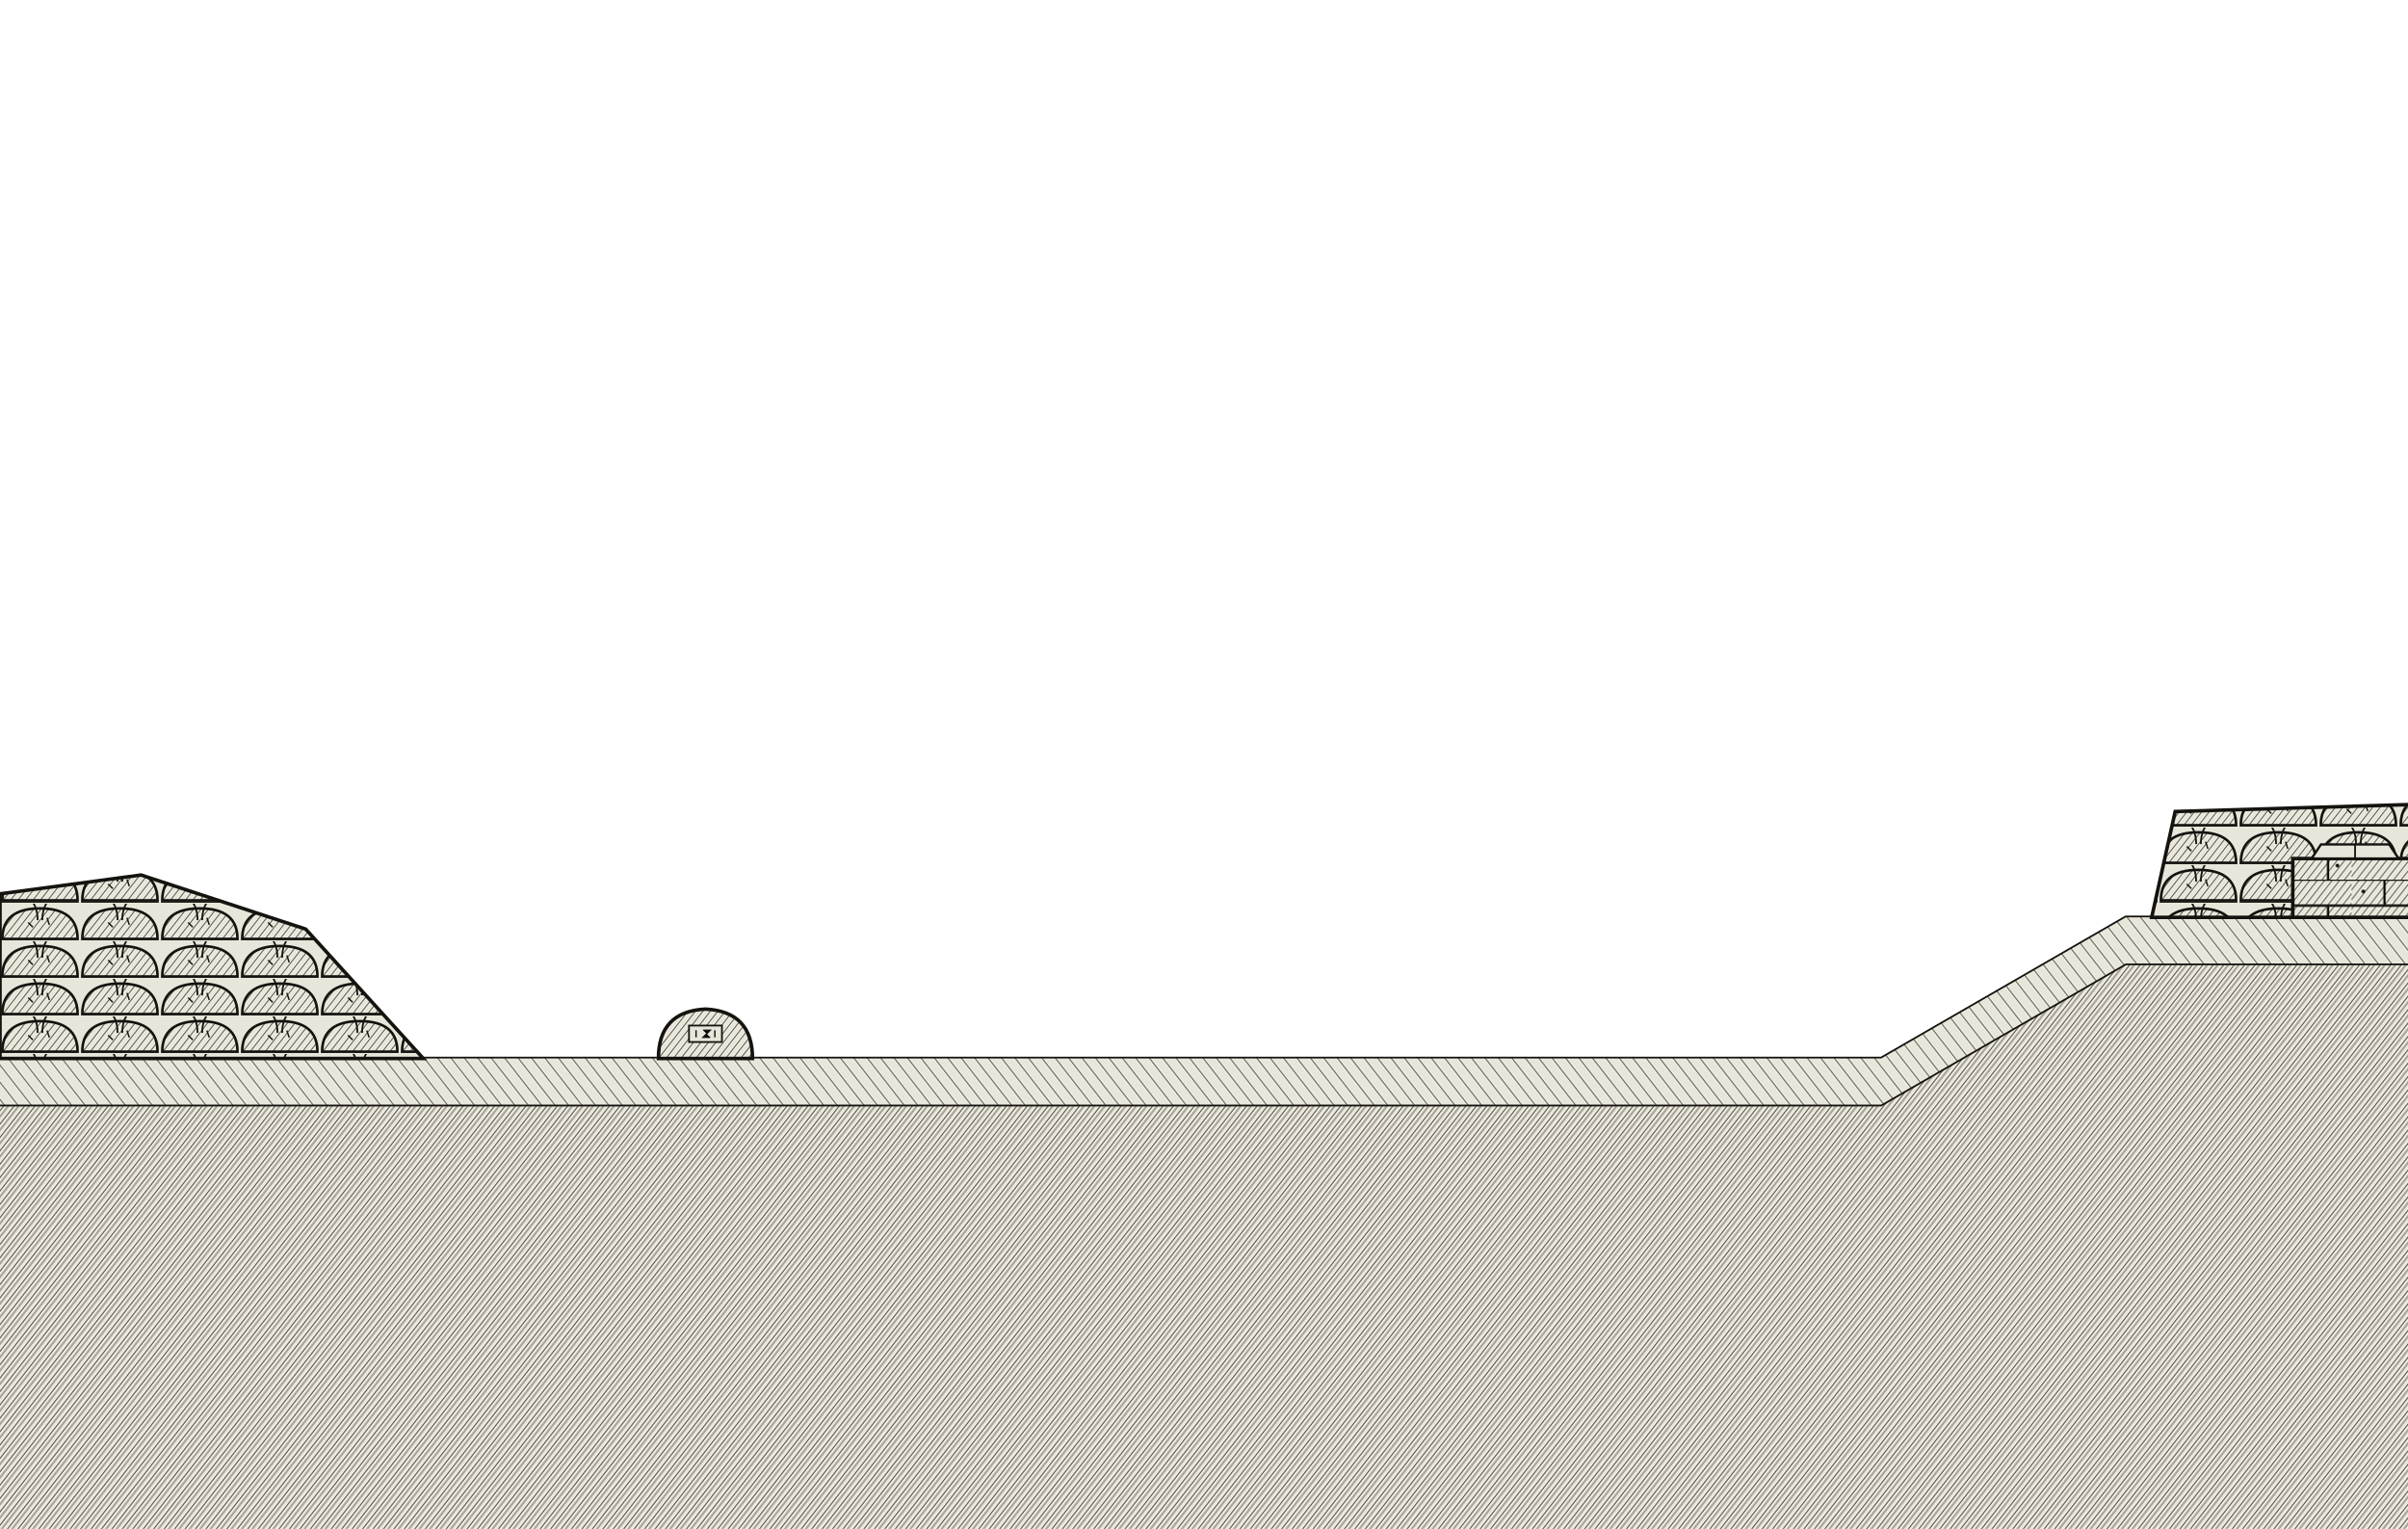
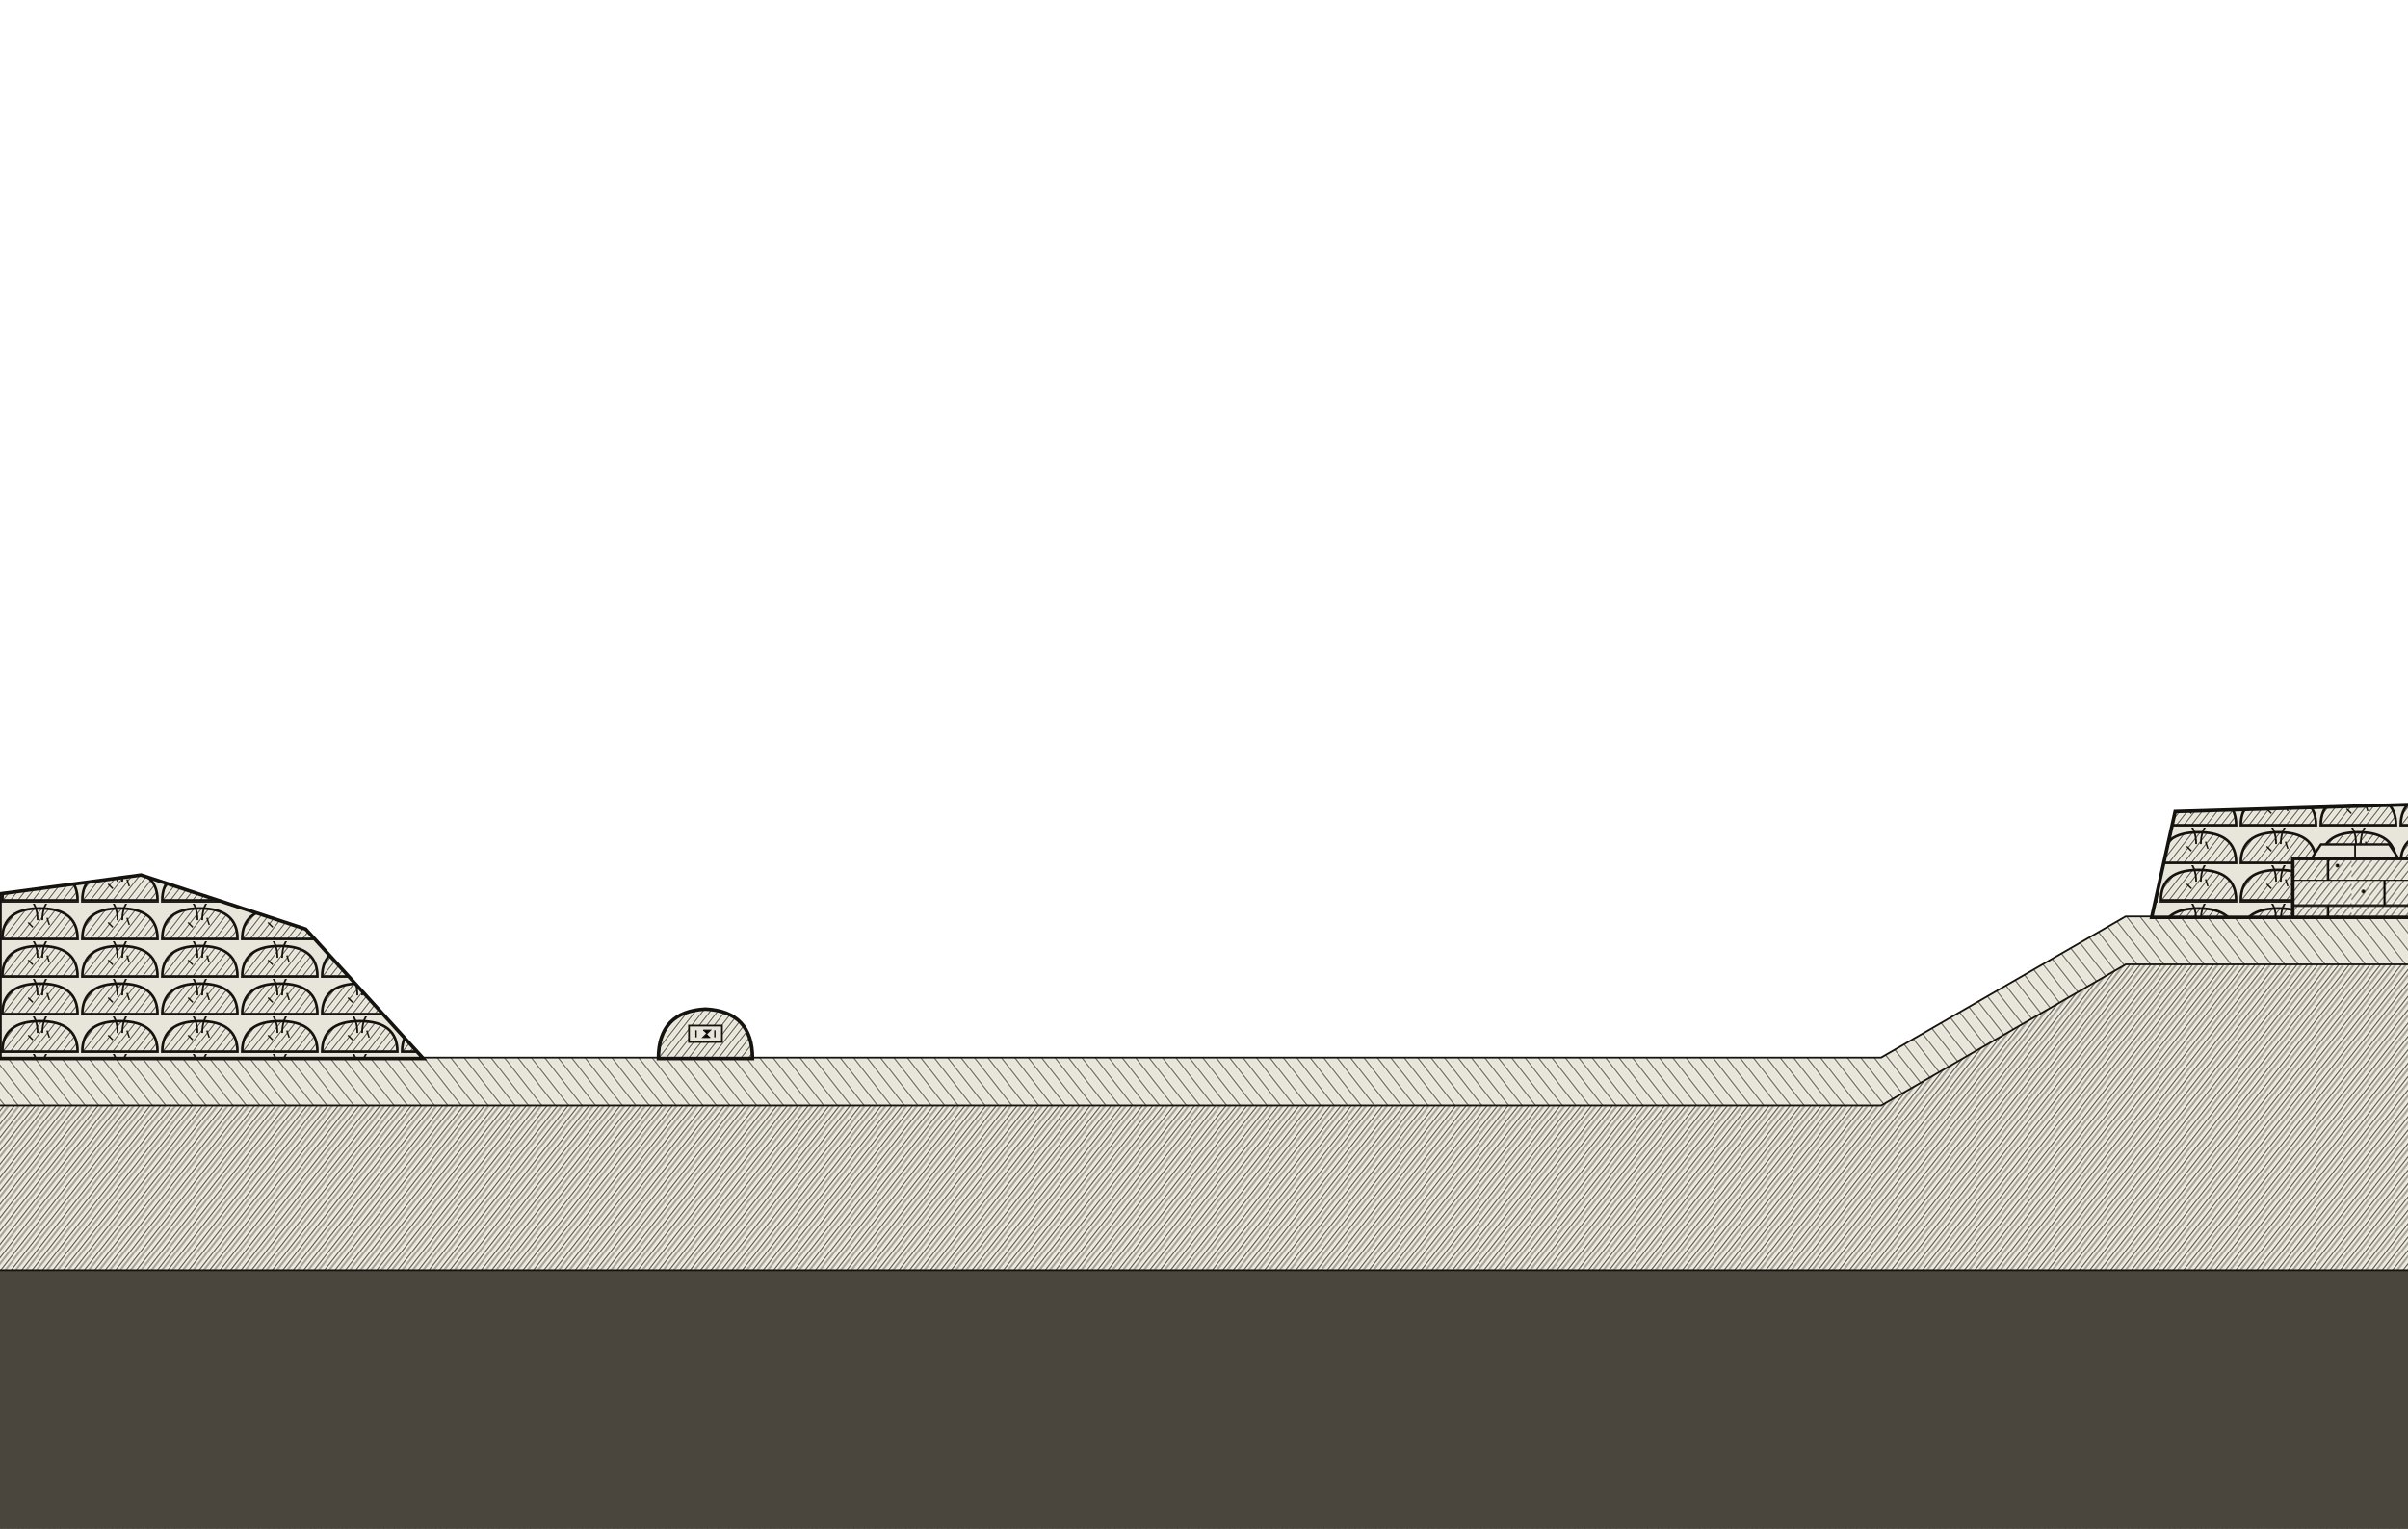
<svg xmlns="http://www.w3.org/2000/svg" width="2048" height="1300" viewBox="0 0 2048 1300">
  <defs>
    <pattern id="h1" width="5" height="5" patternUnits="userSpaceOnUse" patternTransform="rotate(38)">
      <rect width="5" height="5" fill="#E8E5DA" />
      <line x1="0" y1="0" x2="0" y2="5" stroke="#15130F" stroke-width="1" />
    </pattern>
    <pattern id="h2" width="4" height="4" patternUnits="userSpaceOnUse" patternTransform="rotate(38)">
      <rect width="4" height="4" fill="#E8E5DA" />
      <line x1="0" y1="0" x2="0" y2="4" stroke="#15130F" stroke-width="1.1" />
      <line x1="0" y1="2" x2="4" y2="2" stroke="#15130F" stroke-width=".8" />
    </pattern>
    <pattern id="v1" width="5" height="5" patternUnits="userSpaceOnUse" patternTransform="rotate(38)">
      <line x1="0" y1="0" x2="0" y2="5" stroke="#15130F" stroke-width="1" />
    </pattern>
    <pattern id="v2" width="4" height="4" patternUnits="userSpaceOnUse" patternTransform="rotate(38)">
      <line x1="0" y1="0" x2="0" y2="4" stroke="#15130F" stroke-width="1.1" />
      <line x1="0" y1="2" x2="4" y2="2" stroke="#15130F" stroke-width=".8" />
    </pattern>
    <pattern id="terre" width="7" height="7" patternUnits="userSpaceOnUse" patternTransform="rotate(38)">
      <rect width="7" height="7" fill="#E8E5DA" />
      <line x1="0" y1="0" x2="0" y2="7" stroke="#15130F" stroke-width="1.1" />
      <line x1="3.5" y1="0" x2="3.5" y2="7" stroke="#15130F" stroke-width=".5" />
    </pattern>
    <pattern id="sacs" width="68" height="32" patternUnits="userSpaceOnUse">
      <rect width="68" height="32" fill="#E8E5DA" />
      <path d="M2 30 Q2 4 34 4 Q66 4 66 30 Z" fill="url(#h1)" stroke="#15130F" stroke-width="2.2" />
      <path d="M-32 14 Q-32 -12 0 -12 Q32 -12 32 14 M36 14 Q36 -12 68 -12" fill="none" stroke="#15130F" stroke-width="1.5" />
      <path d="M24 16 L28 20 M40 12 L42 18" stroke="#15130F" stroke-width="1.2" />
    </pattern>
    <pattern id="planches" width="80" height="44" patternUnits="userSpaceOnUse">
      <rect width="80" height="44" fill="url(#h1)" />
      <path d="M0 0 H80 M0 22 H80 M28 0 V22 M60 22 V44" stroke="#15130F" stroke-width="2" />
      <circle cx="10" cy="10" r="1.6" fill="#15130F" />
      <circle cx="68" cy="32" r="1.6" fill="#15130F" />
    </pattern>
    <pattern id="caille" width="36" height="40" patternUnits="userSpaceOnUse">
      <rect width="36" height="40" fill="#E8E5DA" />
      <rect x="2" y="2" width="28" height="36" fill="url(#h1)" stroke="#15130F" stroke-width="2" />
    </pattern>
    <pattern id="boue" width="9" height="9" patternUnits="userSpaceOnUse" patternTransform="rotate(-38)">
      <rect width="9" height="9" fill="#E8E5DA" />
      <line x1="0" y1="0" x2="0" y2="9" stroke="#15130F" stroke-width="1" />
    </pattern>
  </defs>
  <path d="M0 900 L1600 900 L1808 780 L3400 780 L3608 900 L12000 900 L12277 1060 L13600 1060 L13877 900 L16320 900 L16320 1300 L0 1300 Z" fill="url(#terre)" />
+   <rect x="0" y="1080" width="11600" height="220" fill="#4A463D" />
+   <rect x="14300" y="1080" width="2020" height="220" fill="#4A463D" />
+   <path d="M0 1080 H11600 M14300 1080 H16320" stroke="#15130F" stroke-width="1.5" />
  <path d="M0 900 L1600 900 L1808 780 L3400 780 L3608 900 L12000 900 L12277 1060 L13600 1060 L13877 900 L16320 900" fill="none" stroke="#15130F" stroke-width="3" />
  <path d="M0 900 L1600 900 L1808 780 L3400 780 L3608 900 L12000 900 L12277 1060 L13600 1060 L13877 900 L16320 900 L16320 940 L13877 940 L13600 1100 L12277 1100 L12000 940 L3608 940 L3400 820 L1808 820 L1600 940 L0 940 Z" fill="url(#boue)" />
  <path d="M0 940 L1600 940 L1808 820 L3400 820 L3608 940 L12000 940 L12277 1100 L13600 1100 L13877 940 L16320 940" fill="none" stroke="#15130F" stroke-width="1.5" />
  <path d="M0 900 L0 760 L120 744 L260 790 L360 900 Z" fill="url(#sacs)" stroke="#15130F" stroke-width="3" />
  <path d="M560 900 Q560 860 600 858 Q640 860 640 900 Z" fill="url(#h1)" stroke="#15130F" stroke-width="3" />
  <rect x="586" y="872" width="28" height="14" fill="#E8E5DA" stroke="#15130F" stroke-width="1.5" />
  <path d="M592 876 L592 882 M598 876 L604 876 L598 882 L604 882 M608 876 L608 882" stroke="#15130F" stroke-width="1.2" />
  <path d="M1830 780 L1850 690 L2120 682 L2140 780 Z" fill="url(#sacs)" stroke="#15130F" stroke-width="3" />
  <path d="M2760 780 L2770 700 L3080 694 L3100 780 Z" fill="url(#sacs)" stroke="#15130F" stroke-width="3" />
  <rect x="1950" y="730" width="100" height="50" fill="url(#planches)" stroke="#15130F" stroke-width="3" />
  <path d="M1966 730 L1974 718 L2032 718 L2040 730 Z" fill="#E8E5DA" stroke="#15130F" stroke-width="2" />
  <path d="M2003 718 L2003 730" stroke="#15130F" stroke-width="1.5" />
  <rect x="2378" y="736" width="44" height="44" fill="url(#h2)" stroke="#15130F" stroke-width="3" />
  <path d="M2378 736 L2370 718 M2422 736 L2430 720" stroke="#15130F" stroke-width="2" />
  <rect x="2394" y="748" width="12" height="22" fill="#E8E5DA" stroke="#15130F" stroke-width="1.6" />
  <path d="M2400 746 Q2394 736 2400 724 Q2406 736 2400 746 Z" fill="#E8E5DA" stroke="#15130F" stroke-width="1.6" />
  <path d="M2580 780 Q2590 690 2650 684 Q2712 690 2720 780 Z" fill="#15130F" />
  <path d="M2570 700 L2732 716 M2600 684 L2640 746" stroke="#15130F" stroke-width="12" />
  <path d="M2572 700 L2730 716" stroke="#E8E5DA" stroke-width="2" stroke-dasharray="10 14" />
  <path d="M2958 780.0 L2998 610.0 M3002 780.0 L2962 610.0" stroke="#15130F" stroke-width="7" />
  <path d="M3028 780.0 L3068 621.0 M3072 780.0 L3032 621.0" stroke="#15130F" stroke-width="7" />
  <path d="M3098 780.0 L3138 605.0 M3142 780.0 L3102 605.0" stroke="#15130F" stroke-width="7" />
  <path d="M3168 780.0 L3208 589.0 M3212 780.0 L3172 589.0" stroke="#15130F" stroke-width="7" />
  <path d="M3308 780.0 L3348 627.0 M3352 780.0 L3312 627.0" stroke="#15130F" stroke-width="7" />
  <path d="M3378 780.0 L3418 626.0 M3422 780.0 L3382 626.0" stroke="#15130F" stroke-width="7" />
  <path d="M3448 820.385 L3488 636.385 M3492 820.385 L3452 636.385" stroke="#15130F" stroke-width="7" />
  <path d="M3518 860.769 L3558 704.769 M3562 860.769 L3522 704.769" stroke="#15130F" stroke-width="7" />
  <path d="M2980 720 Q3015 733 3050 721" fill="none" stroke="#15130F" stroke-width="2.2" />
  <path d="M2999 732 L3007 740 M3007 732 L2999 740" stroke="#15130F" stroke-width="1.4" />
  <path d="M3023 732 L3031 740 M3031 732 L3023 740" stroke="#15130F" stroke-width="1.4" />
  <path d="M2980 670 Q3015 690 3050 666" fill="none" stroke="#15130F" stroke-width="2.2" />
  <path d="M2999 682 L3007 690 M3007 682 L2999 690" stroke="#15130F" stroke-width="1.4" />
  <path d="M3023 682 L3031 690 M3031 682 L3023 690" stroke="#15130F" stroke-width="1.4" />
  <path d="M2980 625 Q3015 639 3050 624" fill="none" stroke="#15130F" stroke-width="2.2" />
  <path d="M2999 637 L3007 645 M3007 637 L2999 645" stroke="#15130F" stroke-width="1.4" />
  <path d="M3023 637 L3031 645 M3031 637 L3023 645" stroke="#15130F" stroke-width="1.4" />
  <path d="M3050 720 Q3085 741 3120 718" fill="none" stroke="#15130F" stroke-width="2.2" />
  <path d="M3069 732 L3077 740 M3077 732 L3069 740" stroke="#15130F" stroke-width="1.4" />
  <path d="M3093 732 L3101 740 M3101 732 L3093 740" stroke="#15130F" stroke-width="1.4" />
  <path d="M3050 670 Q3085 694 3120 668" fill="none" stroke="#15130F" stroke-width="2.2" />
  <path d="M3069 682 L3077 690 M3077 682 L3069 690" stroke="#15130F" stroke-width="1.4" />
  <path d="M3093 682 L3101 690 M3101 682 L3093 690" stroke="#15130F" stroke-width="1.4" />
  <path d="M3050 625 Q3085 639 3120 628" fill="none" stroke="#15130F" stroke-width="2.2" />
  <path d="M3069 637 L3077 645 M3077 637 L3069 645" stroke="#15130F" stroke-width="1.4" />
  <path d="M3093 637 L3101 645 M3101 637 L3093 645" stroke="#15130F" stroke-width="1.4" />
  <path d="M3400 720 Q3435 733 3470 724" fill="none" stroke="#15130F" stroke-width="2.2" />
  <path d="M3419 732 L3427 740 M3427 732 L3419 740" stroke="#15130F" stroke-width="1.4" />
  <path d="M3443 732 L3451 740 M3451 732 L3443 740" stroke="#15130F" stroke-width="1.4" />
  <path d="M3400 670 Q3435 681 3470 668" fill="none" stroke="#15130F" stroke-width="2.2" />
  <path d="M3419 682 L3427 690 M3427 682 L3419 690" stroke="#15130F" stroke-width="1.4" />
  <path d="M3443 682 L3451 690 M3451 682 L3443 690" stroke="#15130F" stroke-width="1.4" />
  <path d="M3400 625 Q3435 638 3470 626" fill="none" stroke="#15130F" stroke-width="2.2" />
  <path d="M3419 637 L3427 645 M3427 637 L3419 645" stroke="#15130F" stroke-width="1.4" />
  <path d="M3443 637 L3451 645 M3451 637 L3443 645" stroke="#15130F" stroke-width="1.4" />
  <path d="M3470 760 Q3505 774 3540 762" fill="none" stroke="#15130F" stroke-width="2.2" />
  <path d="M3489 772 L3497 780 M3497 772 L3489 780" stroke="#15130F" stroke-width="1.4" />
  <path d="M3513 772 L3521 780 M3521 772 L3513 780" stroke="#15130F" stroke-width="1.4" />
  <path d="M3470 710 Q3505 720 3540 713" fill="none" stroke="#15130F" stroke-width="2.2" />
  <path d="M3489 722 L3497 730 M3497 722 L3489 730" stroke="#15130F" stroke-width="1.4" />
  <path d="M3513 722 L3521 730 M3521 722 L3513 730" stroke="#15130F" stroke-width="1.4" />
  <path d="M3470 665 Q3505 683 3540 667" fill="none" stroke="#15130F" stroke-width="2.2" />
  <path d="M3489 677 L3497 685 M3497 677 L3489 685" stroke="#15130F" stroke-width="1.4" />
  <path d="M3513 677 L3521 685 M3521 677 L3513 685" stroke="#15130F" stroke-width="1.4" />
  <path d="M3180 670 Q3240 740.0 3254 772.0" fill="none" stroke="#15130F" stroke-width="1.6" stroke-dasharray="7 6" />
  <path d="M4998 900.0 L5038 722.0 M5042 900.0 L5002 722.0" stroke="#15130F" stroke-width="7" />
  <path d="M5068 900.0 L5108 715.0 M5112 900.0 L5072 715.0" stroke="#15130F" stroke-width="7" />
  <path d="M5138 900.0 L5178 701.0 M5182 900.0 L5142 701.0" stroke="#15130F" stroke-width="7" />
  <path d="M5278 900.0 L5318 721.0 M5322 900.0 L5282 721.0" stroke="#15130F" stroke-width="7" />
  <path d="M5348 900.0 L5388 722.0 M5392 900.0 L5352 722.0" stroke="#15130F" stroke-width="7" />
  <path d="M5418 900.0 L5458 718.0 M5462 900.0 L5422 718.0" stroke="#15130F" stroke-width="7" />
  <path d="M5020 840 Q5055 854 5090 839" fill="none" stroke="#15130F" stroke-width="2.2" />
  <path d="M5039 852 L5047 860 M5047 852 L5039 860" stroke="#15130F" stroke-width="1.4" />
  <path d="M5063 852 L5071 860 M5071 852 L5063 860" stroke="#15130F" stroke-width="1.4" />
  <path d="M5020 790 Q5055 801 5090 791" fill="none" stroke="#15130F" stroke-width="2.2" />
  <path d="M5039 802 L5047 810 M5047 802 L5039 810" stroke="#15130F" stroke-width="1.4" />
  <path d="M5063 802 L5071 810 M5071 802 L5063 810" stroke="#15130F" stroke-width="1.4" />
  <path d="M5020 745 Q5055 768 5090 746" fill="none" stroke="#15130F" stroke-width="2.2" />
  <path d="M5039 757 L5047 765 M5047 757 L5039 765" stroke="#15130F" stroke-width="1.4" />
  <path d="M5063 757 L5071 765 M5071 757 L5063 765" stroke="#15130F" stroke-width="1.4" />
  <path d="M5090 840 Q5125 865 5160 837" fill="none" stroke="#15130F" stroke-width="2.2" />
  <path d="M5109 852 L5117 860 M5117 852 L5109 860" stroke="#15130F" stroke-width="1.4" />
  <path d="M5133 852 L5141 860 M5141 852 L5133 860" stroke="#15130F" stroke-width="1.4" />
  <path d="M5090 790 Q5125 803 5160 792" fill="none" stroke="#15130F" stroke-width="2.2" />
  <path d="M5109 802 L5117 810 M5117 802 L5109 810" stroke="#15130F" stroke-width="1.4" />
  <path d="M5133 802 L5141 810 M5141 802 L5133 810" stroke="#15130F" stroke-width="1.4" />
  <path d="M5090 745 Q5125 767 5160 749" fill="none" stroke="#15130F" stroke-width="2.2" />
  <path d="M5109 757 L5117 765 M5117 757 L5109 765" stroke="#15130F" stroke-width="1.4" />
  <path d="M5133 757 L5141 765 M5141 757 L5133 765" stroke="#15130F" stroke-width="1.4" />
  <path d="M5300 840 Q5335 861 5370 836" fill="none" stroke="#15130F" stroke-width="2.2" />
  <path d="M5319 852 L5327 860 M5327 852 L5319 860" stroke="#15130F" stroke-width="1.4" />
  <path d="M5343 852 L5351 860 M5351 852 L5343 860" stroke="#15130F" stroke-width="1.4" />
  <path d="M5300 790 Q5335 812 5370 788" fill="none" stroke="#15130F" stroke-width="2.2" />
  <path d="M5319 802 L5327 810 M5327 802 L5319 810" stroke="#15130F" stroke-width="1.4" />
  <path d="M5343 802 L5351 810 M5351 802 L5343 810" stroke="#15130F" stroke-width="1.4" />
  <path d="M5300 745 Q5335 758 5370 745" fill="none" stroke="#15130F" stroke-width="2.2" />
  <path d="M5319 757 L5327 765 M5327 757 L5319 765" stroke="#15130F" stroke-width="1.4" />
  <path d="M5343 757 L5351 765 M5351 757 L5343 765" stroke="#15130F" stroke-width="1.4" />
  <path d="M5370 840 Q5405 853 5440 842" fill="none" stroke="#15130F" stroke-width="2.2" />
  <path d="M5389 852 L5397 860 M5397 852 L5389 860" stroke="#15130F" stroke-width="1.4" />
  <path d="M5413 852 L5421 860 M5421 852 L5413 860" stroke="#15130F" stroke-width="1.4" />
  <path d="M5370 790 Q5405 812 5440 788" fill="none" stroke="#15130F" stroke-width="2.2" />
  <path d="M5389 802 L5397 810 M5397 802 L5389 810" stroke="#15130F" stroke-width="1.4" />
  <path d="M5413 802 L5421 810 M5421 802 L5413 810" stroke="#15130F" stroke-width="1.4" />
  <path d="M5370 745 Q5405 761 5440 744" fill="none" stroke="#15130F" stroke-width="2.2" />
  <path d="M5389 757 L5397 765 M5397 757 L5389 765" stroke="#15130F" stroke-width="1.4" />
  <path d="M5413 757 L5421 765 M5421 757 L5413 765" stroke="#15130F" stroke-width="1.4" />
  <path d="M5165 790 Q5210 860.0 5224 892.0" fill="none" stroke="#15130F" stroke-width="1.6" stroke-dasharray="7 6" />
  <path d="M9798 900.0 L9838 720.0 M9842 900.0 L9802 720.0" stroke="#15130F" stroke-width="7" />
  <path d="M9868 900.0 L9908 733.0 M9912 900.0 L9872 733.0" stroke="#15130F" stroke-width="7" />
  <path d="M9938 900.0 L9978 708.0 M9982 900.0 L9942 708.0" stroke="#15130F" stroke-width="7" />
  <path d="M10078 900.0 L10118 717.0 M10122 900.0 L10082 717.0" stroke="#15130F" stroke-width="7" />
  <path d="M10148 900.0 L10188 708.0 M10192 900.0 L10152 708.0" stroke="#15130F" stroke-width="7" />
  <path d="M10218 900.0 L10258 728.0 M10262 900.0 L10222 728.0" stroke="#15130F" stroke-width="7" />
  <path d="M9820 840 Q9855 853 9890 841" fill="none" stroke="#15130F" stroke-width="2.2" />
  <path d="M9839 852 L9847 860 M9847 852 L9839 860" stroke="#15130F" stroke-width="1.4" />
  <path d="M9863 852 L9871 860 M9871 852 L9863 860" stroke="#15130F" stroke-width="1.4" />
  <path d="M9820 790 Q9855 801 9890 787" fill="none" stroke="#15130F" stroke-width="2.2" />
  <path d="M9839 802 L9847 810 M9847 802 L9839 810" stroke="#15130F" stroke-width="1.4" />
  <path d="M9863 802 L9871 810 M9871 802 L9863 810" stroke="#15130F" stroke-width="1.4" />
  <path d="M9820 745 Q9855 758 9890 747" fill="none" stroke="#15130F" stroke-width="2.2" />
  <path d="M9839 757 L9847 765 M9847 757 L9839 765" stroke="#15130F" stroke-width="1.4" />
  <path d="M9863 757 L9871 765 M9871 757 L9863 765" stroke="#15130F" stroke-width="1.4" />
  <path d="M9890 840 Q9925 851 9960 837" fill="none" stroke="#15130F" stroke-width="2.2" />
  <path d="M9909 852 L9917 860 M9917 852 L9909 860" stroke="#15130F" stroke-width="1.4" />
  <path d="M9933 852 L9941 860 M9941 852 L9933 860" stroke="#15130F" stroke-width="1.4" />
  <path d="M9890 790 Q9925 807 9960 788" fill="none" stroke="#15130F" stroke-width="2.2" />
  <path d="M9909 802 L9917 810 M9917 802 L9909 810" stroke="#15130F" stroke-width="1.4" />
  <path d="M9933 802 L9941 810 M9941 802 L9933 810" stroke="#15130F" stroke-width="1.4" />
  <path d="M9890 745 Q9925 758 9960 746" fill="none" stroke="#15130F" stroke-width="2.2" />
  <path d="M9909 757 L9917 765 M9917 757 L9909 765" stroke="#15130F" stroke-width="1.4" />
  <path d="M9933 757 L9941 765 M9941 757 L9933 765" stroke="#15130F" stroke-width="1.4" />
  <path d="M10100 840 Q10135 852 10170 842" fill="none" stroke="#15130F" stroke-width="2.2" />
  <path d="M10119 852 L10127 860 M10127 852 L10119 860" stroke="#15130F" stroke-width="1.4" />
  <path d="M10143 852 L10151 860 M10151 852 L10143 860" stroke="#15130F" stroke-width="1.4" />
  <path d="M10100 790 Q10135 811 10170 789" fill="none" stroke="#15130F" stroke-width="2.2" />
  <path d="M10119 802 L10127 810 M10127 802 L10119 810" stroke="#15130F" stroke-width="1.4" />
  <path d="M10143 802 L10151 810 M10151 802 L10143 810" stroke="#15130F" stroke-width="1.4" />
  <path d="M10100 745 Q10135 770 10170 746" fill="none" stroke="#15130F" stroke-width="2.2" />
  <path d="M10119 757 L10127 765 M10127 757 L10119 765" stroke="#15130F" stroke-width="1.4" />
  <path d="M10143 757 L10151 765 M10151 757 L10143 765" stroke="#15130F" stroke-width="1.4" />
  <path d="M10170 840 Q10205 852 10240 837" fill="none" stroke="#15130F" stroke-width="2.2" />
  <path d="M10189 852 L10197 860 M10197 852 L10189 860" stroke="#15130F" stroke-width="1.4" />
  <path d="M10213 852 L10221 860 M10221 852 L10213 860" stroke="#15130F" stroke-width="1.4" />
  <path d="M10170 790 Q10205 813 10240 793" fill="none" stroke="#15130F" stroke-width="2.2" />
  <path d="M10189 802 L10197 810 M10197 802 L10189 810" stroke="#15130F" stroke-width="1.4" />
  <path d="M10213 802 L10221 810 M10221 802 L10213 810" stroke="#15130F" stroke-width="1.4" />
  <path d="M10170 745 Q10205 766 10240 749" fill="none" stroke="#15130F" stroke-width="2.2" />
  <path d="M10189 757 L10197 765 M10197 757 L10189 765" stroke="#15130F" stroke-width="1.4" />
  <path d="M10213 757 L10221 765 M10221 757 L10213 765" stroke="#15130F" stroke-width="1.4" />
  <path d="M9965 790 Q10010 860.0 10024 892.0" fill="none" stroke="#15130F" stroke-width="1.6" stroke-dasharray="7 6" />
  <path d="M6200 900 L6206 700" stroke="#15130F" stroke-width="8" />
  <path d="M6204 716 L6240 712 L6252 736 L6232 742 L6246 770 L6222 748 L6204 740 Z" fill="#4A463D" stroke="#15130F" stroke-width="2" />
  <path d="M6206 760 Q6268 771 6330 757" fill="none" stroke="#15130F" stroke-width="1.6" />
  <path d="M6223 766 L6231 774 M6231 766 L6223 774" stroke="#15130F" stroke-width="1.4" />
  <path d="M6243 772 L6251 780 M6251 772 L6243 780" stroke="#15130F" stroke-width="1.4" />
  <path d="M6264 774 L6272 782 M6272 774 L6264 782" stroke="#15130F" stroke-width="1.4" />
  <path d="M6285 772 L6293 780 M6293 772 L6285 780" stroke="#15130F" stroke-width="1.4" />
  <path d="M6305 766 L6313 774 M6313 766 L6305 774" stroke="#15130F" stroke-width="1.4" />
  <path d="M7364 900 Q7366 856 7400 852 Q7434 856 7436 900 Z" fill="url(#h2)" stroke="#15130F" stroke-width="3" />
  <path d="M7352 900 L7448 900" stroke="#15130F" stroke-width="5" />
  <path d="M8150 900 L8160 760 M8380 900 L8370 770" stroke="#15130F" stroke-width="7" />
  <path d="M8160 790 Q8265 815 8370 790" fill="none" stroke="#15130F" stroke-width="2.2" />
  <path d="M8175 792 L8183 800 M8183 792 L8175 800" stroke="#15130F" stroke-width="1.4" />
  <path d="M8194 797 L8202 805 M8202 797 L8194 805" stroke="#15130F" stroke-width="1.4" />
  <path d="M8213 800 L8221 808 M8221 800 L8213 808" stroke="#15130F" stroke-width="1.4" />
  <path d="M8232 803 L8240 811 M8240 803 L8232 811" stroke="#15130F" stroke-width="1.4" />
  <path d="M8251 804 L8259 812 M8259 804 L8251 812" stroke="#15130F" stroke-width="1.4" />
  <path d="M8271 804 L8279 812 M8279 804 L8271 812" stroke="#15130F" stroke-width="1.4" />
  <path d="M8290 803 L8298 811 M8298 803 L8290 811" stroke="#15130F" stroke-width="1.4" />
  <path d="M8309 800 L8317 808 M8317 800 L8309 808" stroke="#15130F" stroke-width="1.4" />
  <path d="M8328 797 L8336 805 M8336 797 L8328 805" stroke="#15130F" stroke-width="1.4" />
  <path d="M8347 792 L8355 800 M8355 792 L8347 800" stroke="#15130F" stroke-width="1.4" />
  <path d="M5770 900.0 Q5800 872.0 5840 894.0 Q5900 922.0 5960 894.0 Q6000 865.0 6030 900.0 Z" fill="url(#terre)" stroke="#15130F" stroke-width="3" />
  <path d="M5850 898.0 Q5900 916.0 5950 898.0" fill="none" stroke="#15130F" stroke-width="1.5" />
  <path d="M6840 900.0 Q6870 861.0 6910 894.0 Q7000 922.0 7090 894.0 Q7130 861.0 7160 900.0 Z" fill="url(#terre)" stroke="#15130F" stroke-width="3" />
  <path d="M6920 898.0 Q7000 916.0 7080 898.0" fill="none" stroke="#15130F" stroke-width="1.5" />
  <path d="M7790 900.0 Q7820 871.0 7860 894.0 Q7900 922.0 7940 894.0 Q7980 865.0 8010 900.0 Z" fill="url(#terre)" stroke="#15130F" stroke-width="3" />
  <path d="M7870 898.0 Q7900 916.0 7930 898.0" fill="none" stroke="#15130F" stroke-width="1.5" />
  <path d="M8950 900.0 Q8980 871.0 9020 894.0 Q9100 922.0 9180 894.0 Q9220 870.0 9250 900.0 Z" fill="url(#terre)" stroke="#15130F" stroke-width="3" />
  <path d="M9030 898.0 Q9100 916.0 9170 898.0" fill="none" stroke="#15130F" stroke-width="1.5" />
  <path d="M9500 900.0 Q9530 865.0 9570 894.0 Q9600 922.0 9630 894.0 Q9670 870.0 9700 900.0 Z" fill="url(#terre)" stroke="#15130F" stroke-width="3" />
  <path d="M9580 898.0 Q9600 916.0 9620 898.0" fill="none" stroke="#15130F" stroke-width="1.5" />
  <path d="M10360 900.0 Q10390 862.0 10430 894.0 Q10500 922.0 10570 894.0 Q10610 865.0 10640 900.0 Z" fill="url(#terre)" stroke="#15130F" stroke-width="3" />
  <path d="M10440 898.0 Q10500 916.0 10560 898.0" fill="none" stroke="#15130F" stroke-width="1.5" />
  <path d="M10780 900.0 Q10810 869.0 10850 894.0 Q10900 922.0 10950 894.0 Q10990 872.0 11020 900.0 Z" fill="url(#terre)" stroke="#15130F" stroke-width="3" />
  <path d="M10860 898.0 Q10900 916.0 10940 898.0" fill="none" stroke="#15130F" stroke-width="1.5" />
  <path d="M11120 900.0 Q11150 871.0 11190 894.0 Q11300 922.0 11410 894.0 Q11450 869.0 11480 900.0 Z" fill="url(#terre)" stroke="#15130F" stroke-width="3" />
  <path d="M11200 898.0 Q11300 916.0 11400 898.0" fill="none" stroke="#15130F" stroke-width="1.5" />
  <path d="M11550 900.0 Q11580 867.0 11620 894.0 Q11700 922.0 11780 894.0 Q11820 865.0 11850 900.0 Z" fill="url(#terre)" stroke="#15130F" stroke-width="3" />
  <path d="M11630 898.0 Q11700 916.0 11770 898.0" fill="none" stroke="#15130F" stroke-width="1.5" />
  <path d="M12000 900 Q11960 880 11930 900 M13877 900 Q13920 878 13960 900" fill="none" stroke="#15130F" stroke-width="3" />
  <path d="M12277 1060 L13600 1060 L13600 1300 L12277 1300 Z" fill="url(#h2)" />
  <path d="M12000 900 L12277 1060 L13600 1060 L13877 900" fill="none" stroke="#15130F" stroke-width="3" />
  <path d="M12500 1062 Q12700 1074 12880 1062 Z" fill="#E8E5DA" stroke="#15130F" stroke-width="1.5" />
  <path d="M14730 900 Q14746 860 14752 700 L14760 520 L14782 470 L14796 498 L14810 452 L14830 506 L14844 640 Q14852 860 14878 900 Z" fill="#15130F" stroke="#15130F" stroke-width="3" />
  <path d="M14760 520 L14710 470 M14836 580 L14892 540 L14910 548" stroke="#15130F" stroke-width="9" fill="none" />
  <path d="M14780 690 L14780 718 M14774 690 L14786 690 M14794 718 L14800 690 L14806 718 M14797 706 L14803 706 M14814 704 L14818 708 M14816 700 L14816 712" stroke="#E8E5DA" stroke-width="2" />
  <path d="M14770 682 Q14800 674 14828 682 L14828 726 Q14800 734 14770 726 Z" fill="none" stroke="#E8E5DA" stroke-width="1" />
</svg>
